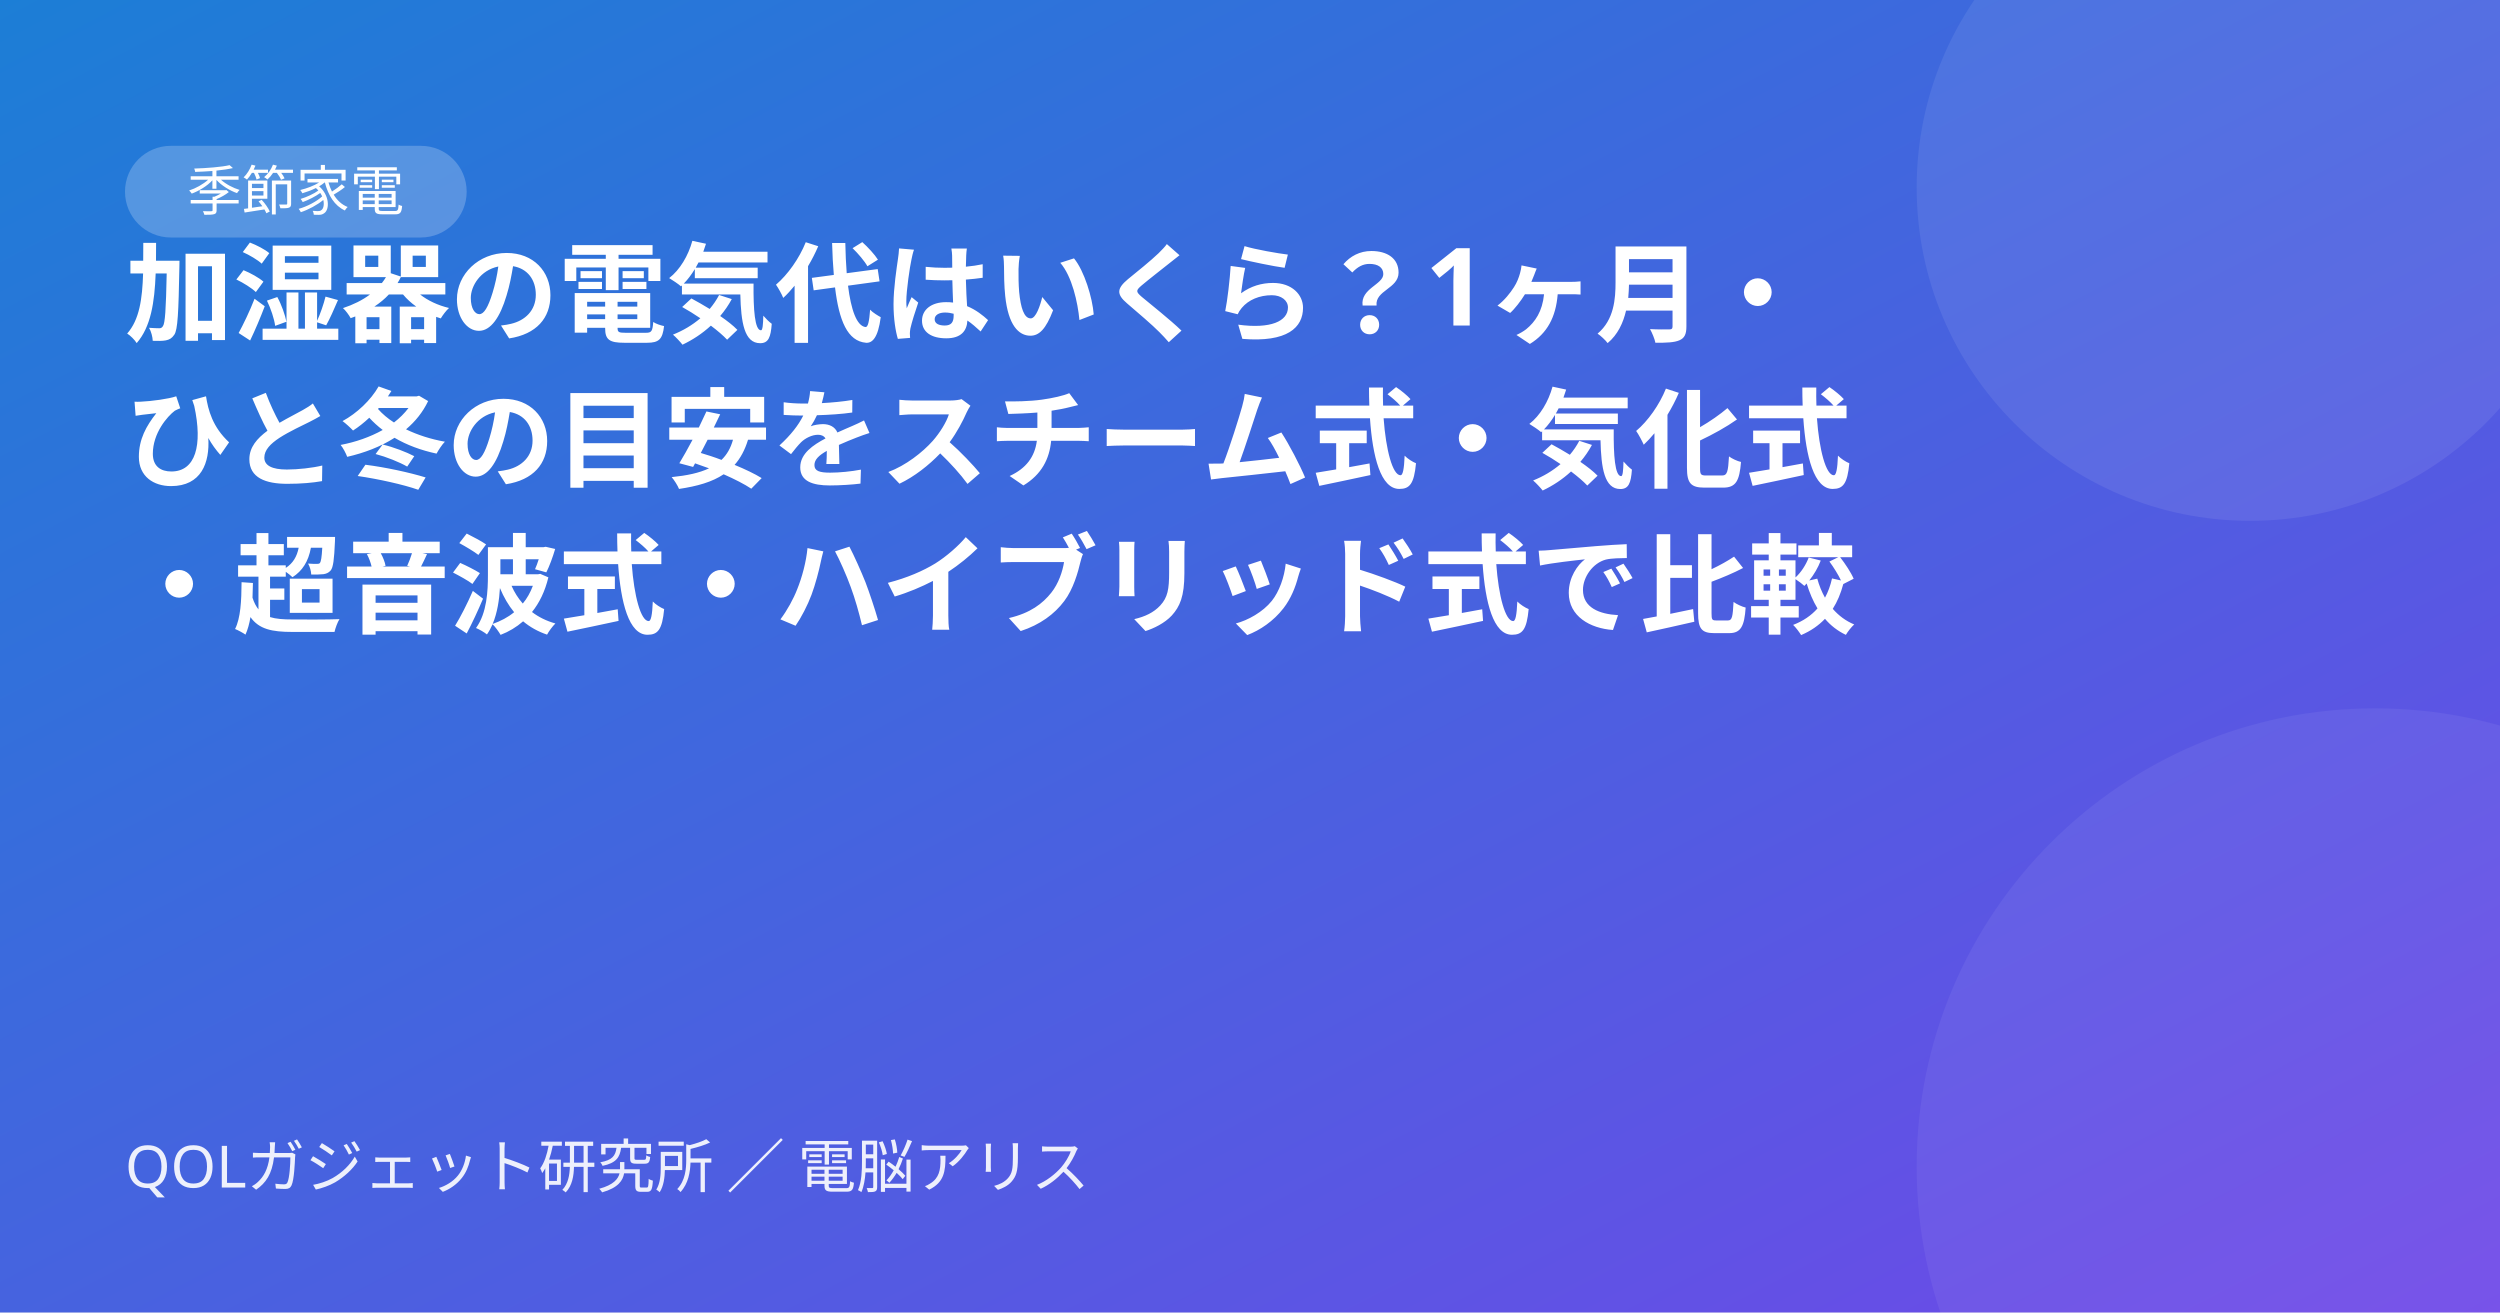
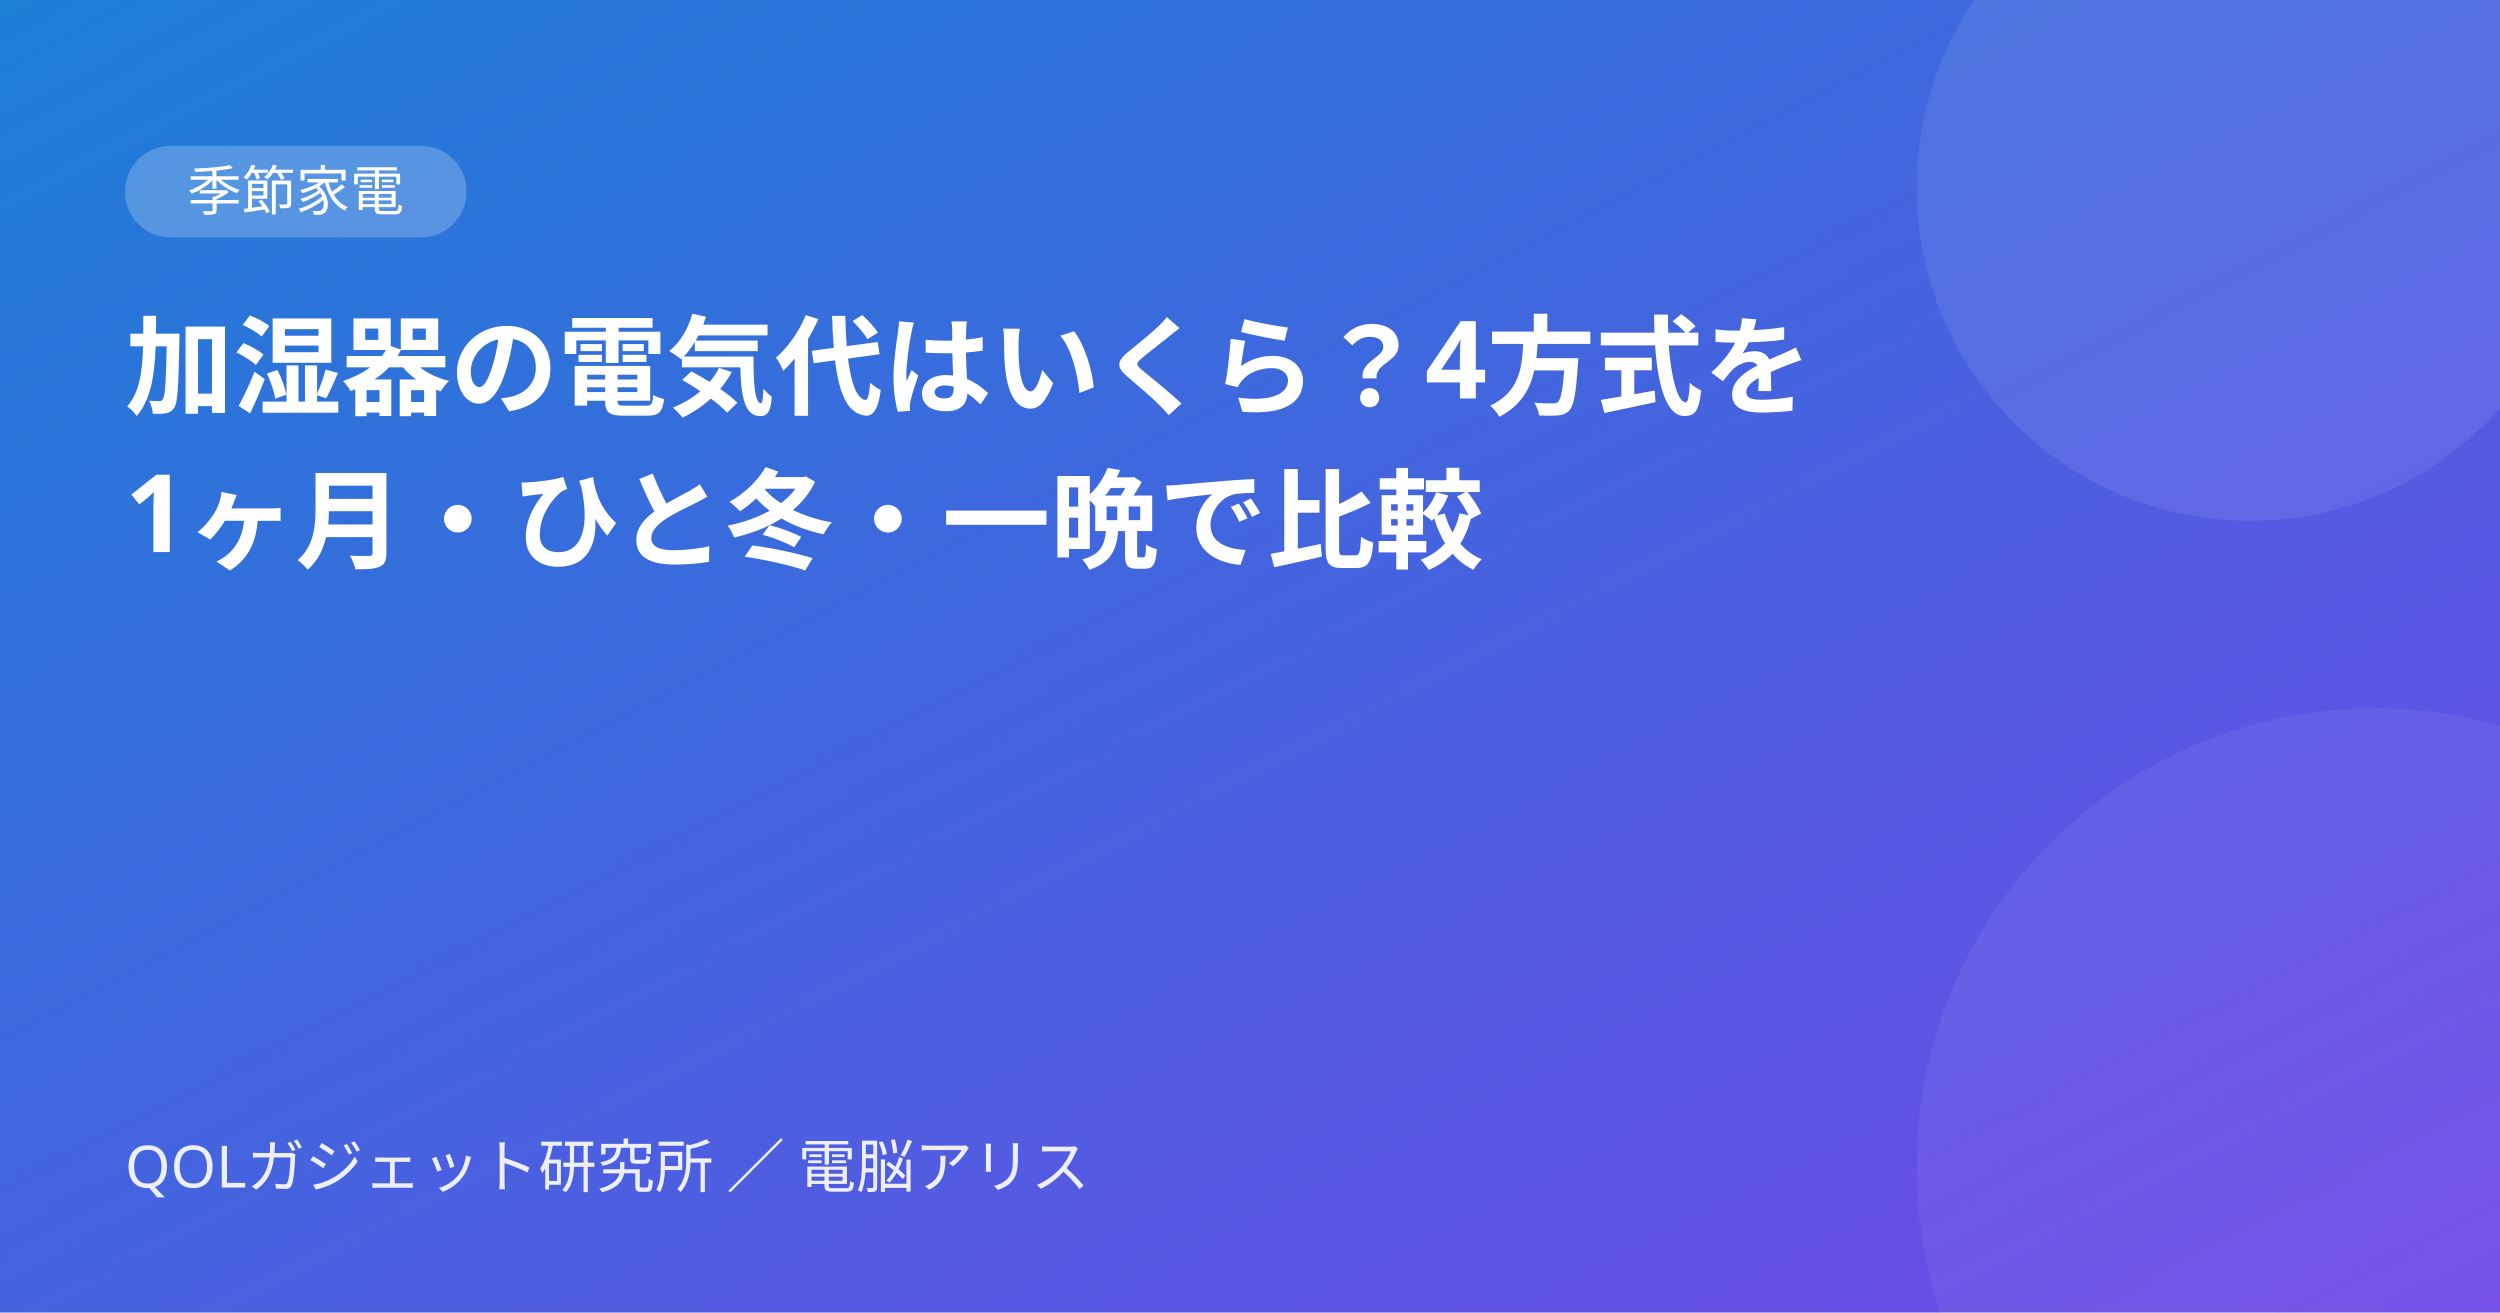
<svg xmlns="http://www.w3.org/2000/svg" viewBox="0 0 1200 630" font-family="Noto Sans JP,Hiragino Sans,Meiryo,sans-serif">
  <defs>
    <linearGradient id="g" x1="0" y1="0" x2="1" y2="1">
      <stop offset="0" stop-color="#1c7ed6" />
      <stop offset="1" stop-color="#7048e8" />
    </linearGradient>
  </defs>
  <rect width="1200" height="630" fill="url(#g)" />
  <circle cx="1080" cy="90" r="160" fill="#fff" opacity=".08" />
  <circle cx="1140" cy="560" r="220" fill="#fff" opacity=".06" />
  <rect x="60" y="70" rx="22" width="164" height="44" fill="#fff" opacity=".22" />
  <text x="90" y="101" font-size="26" fill="#fff">季節家電</text>
-   <text x="60" y="160" font-size="52" font-weight="700" fill="#fff">加湿器の電気代はいくら？1ヶ月・</text>
-   <text x="60" y="230" font-size="52" font-weight="700" fill="#fff">ひと冬の目安をスチーム式・気化式</text>
-   <text x="60" y="300" font-size="52" font-weight="700" fill="#fff">・超音波式・ハイブリッド式で比較</text>
+   <text x="60" y="195" font-size="52" font-weight="700" fill="#fff">加湿器の電気代はいくら？4方式を</text>
+   <text x="60" y="265" font-size="52" font-weight="700" fill="#fff">1ヶ月・ひと冬・一晩で比較</text>
  <text x="60" y="570" font-size="28" fill="#fff" opacity=".9">QOLガジェット研究所 ／ 電脳アリス</text>
</svg>
